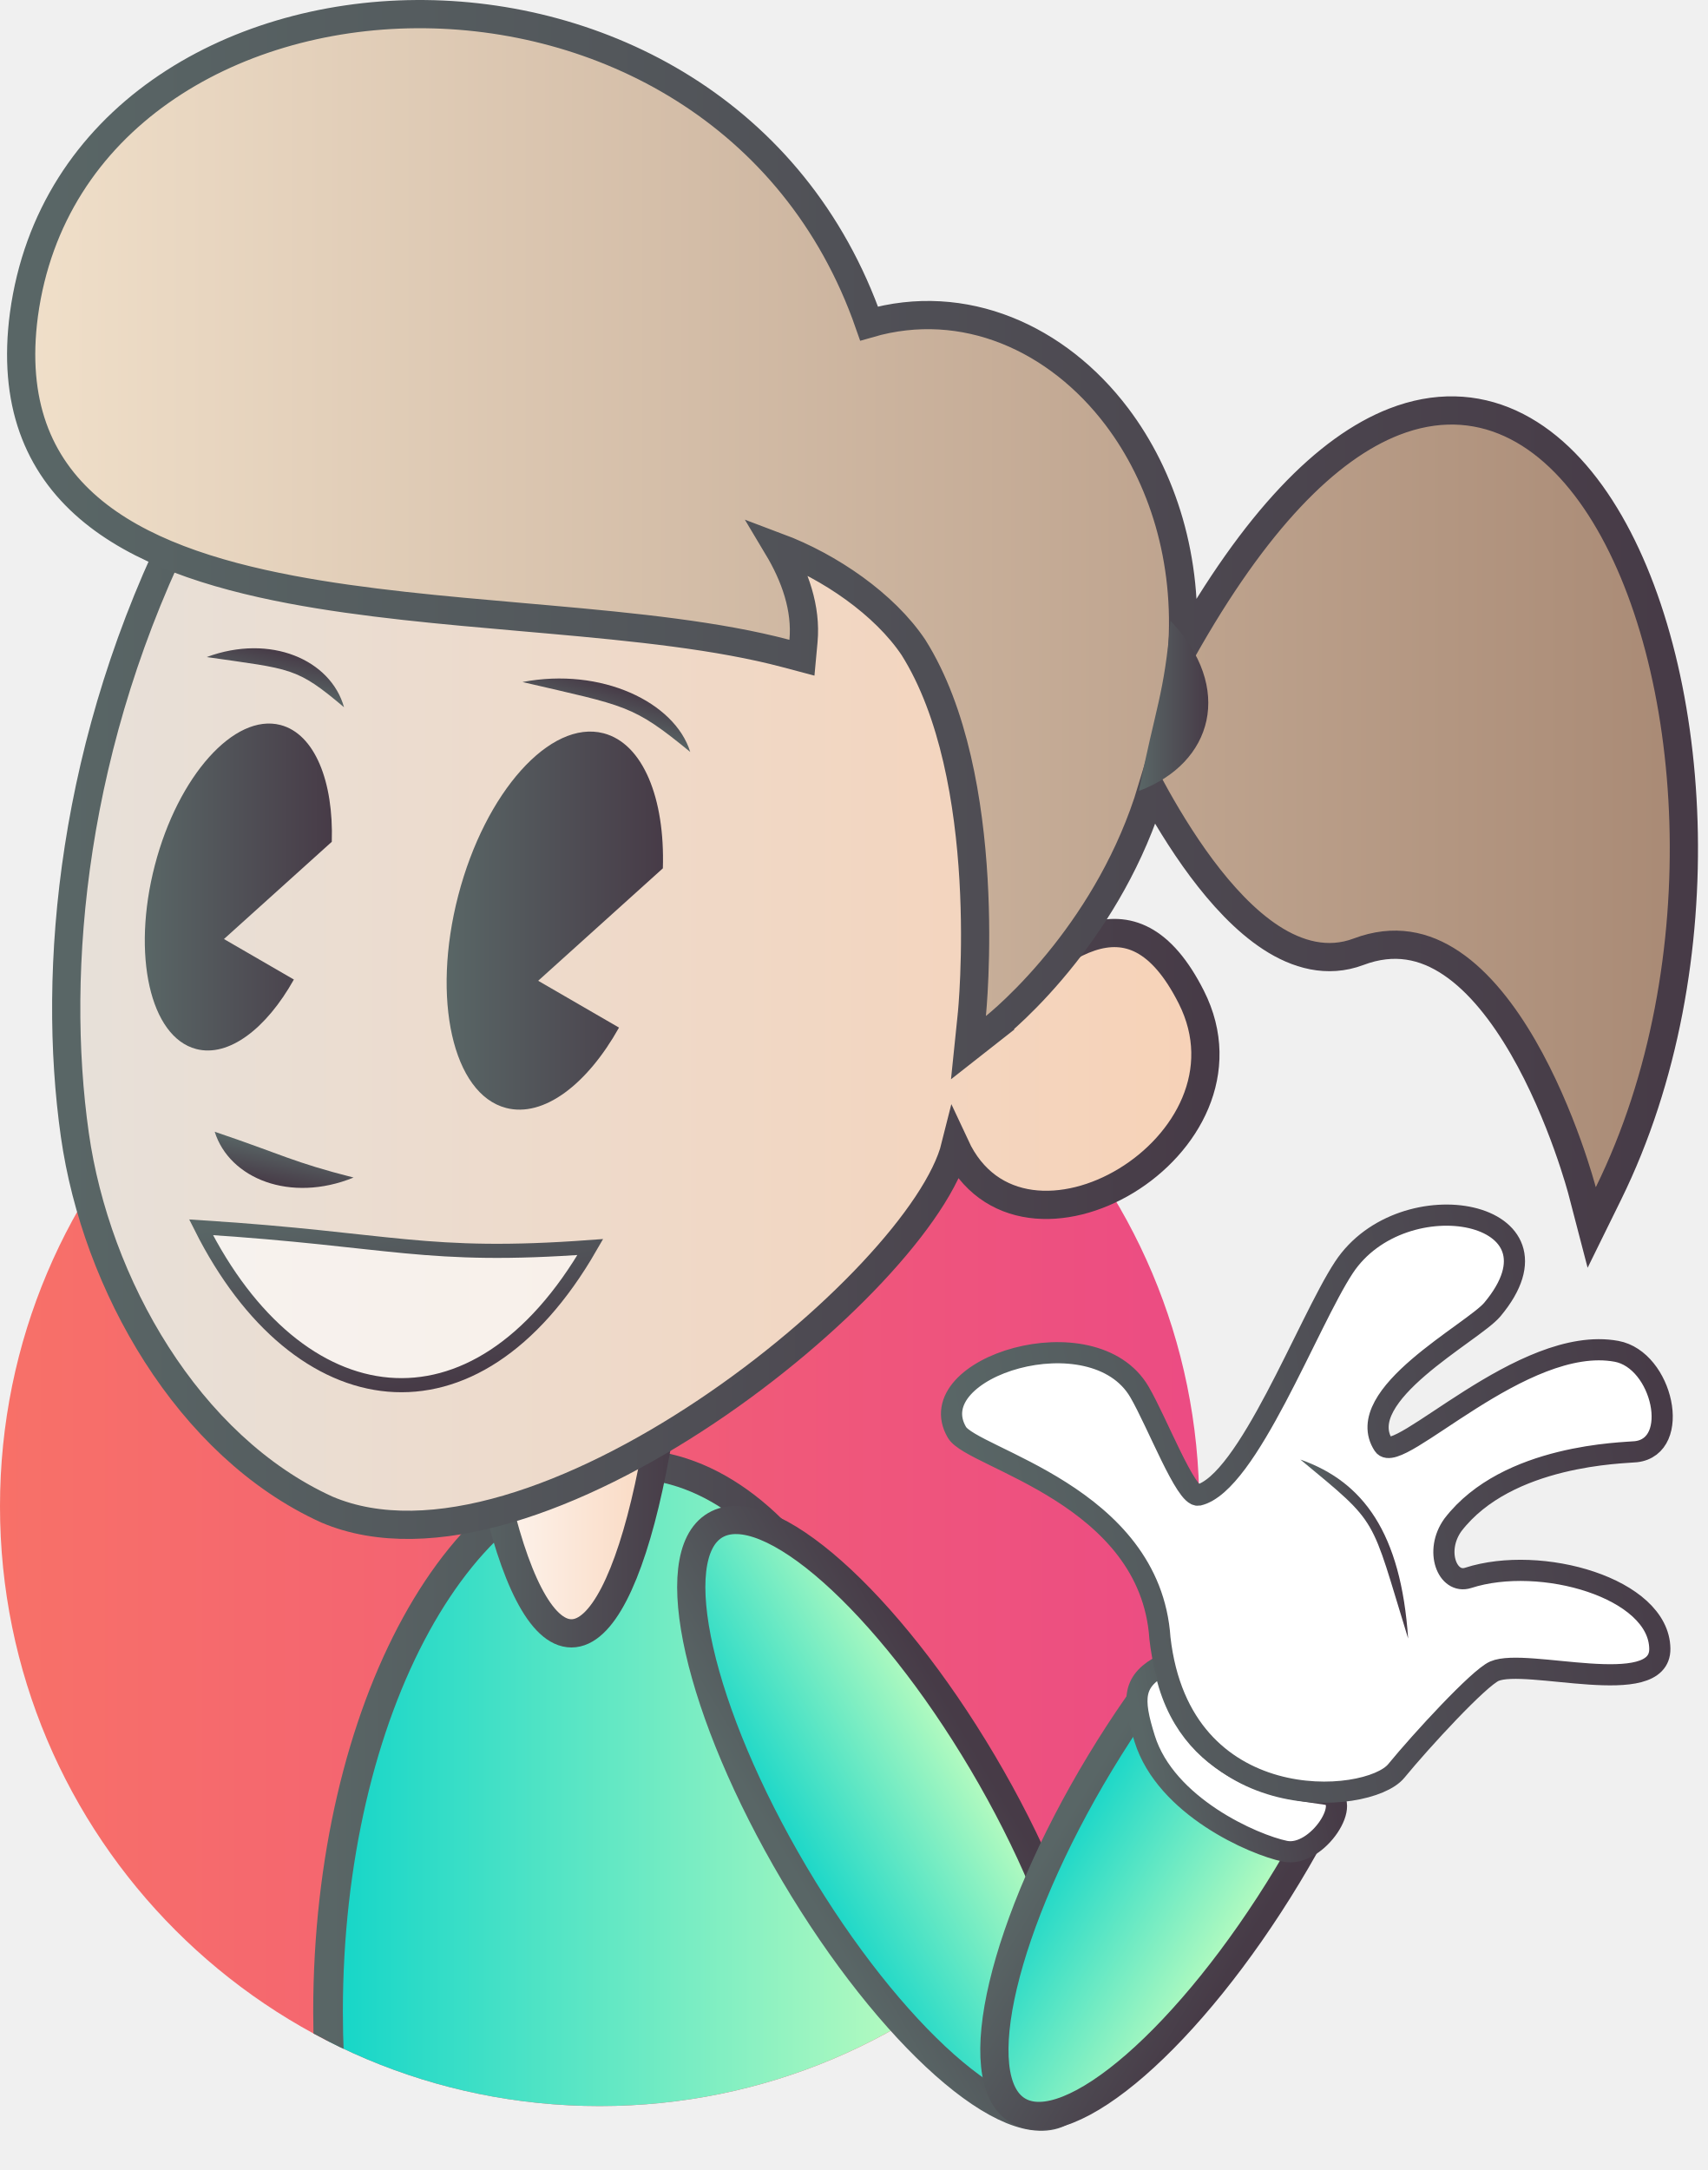
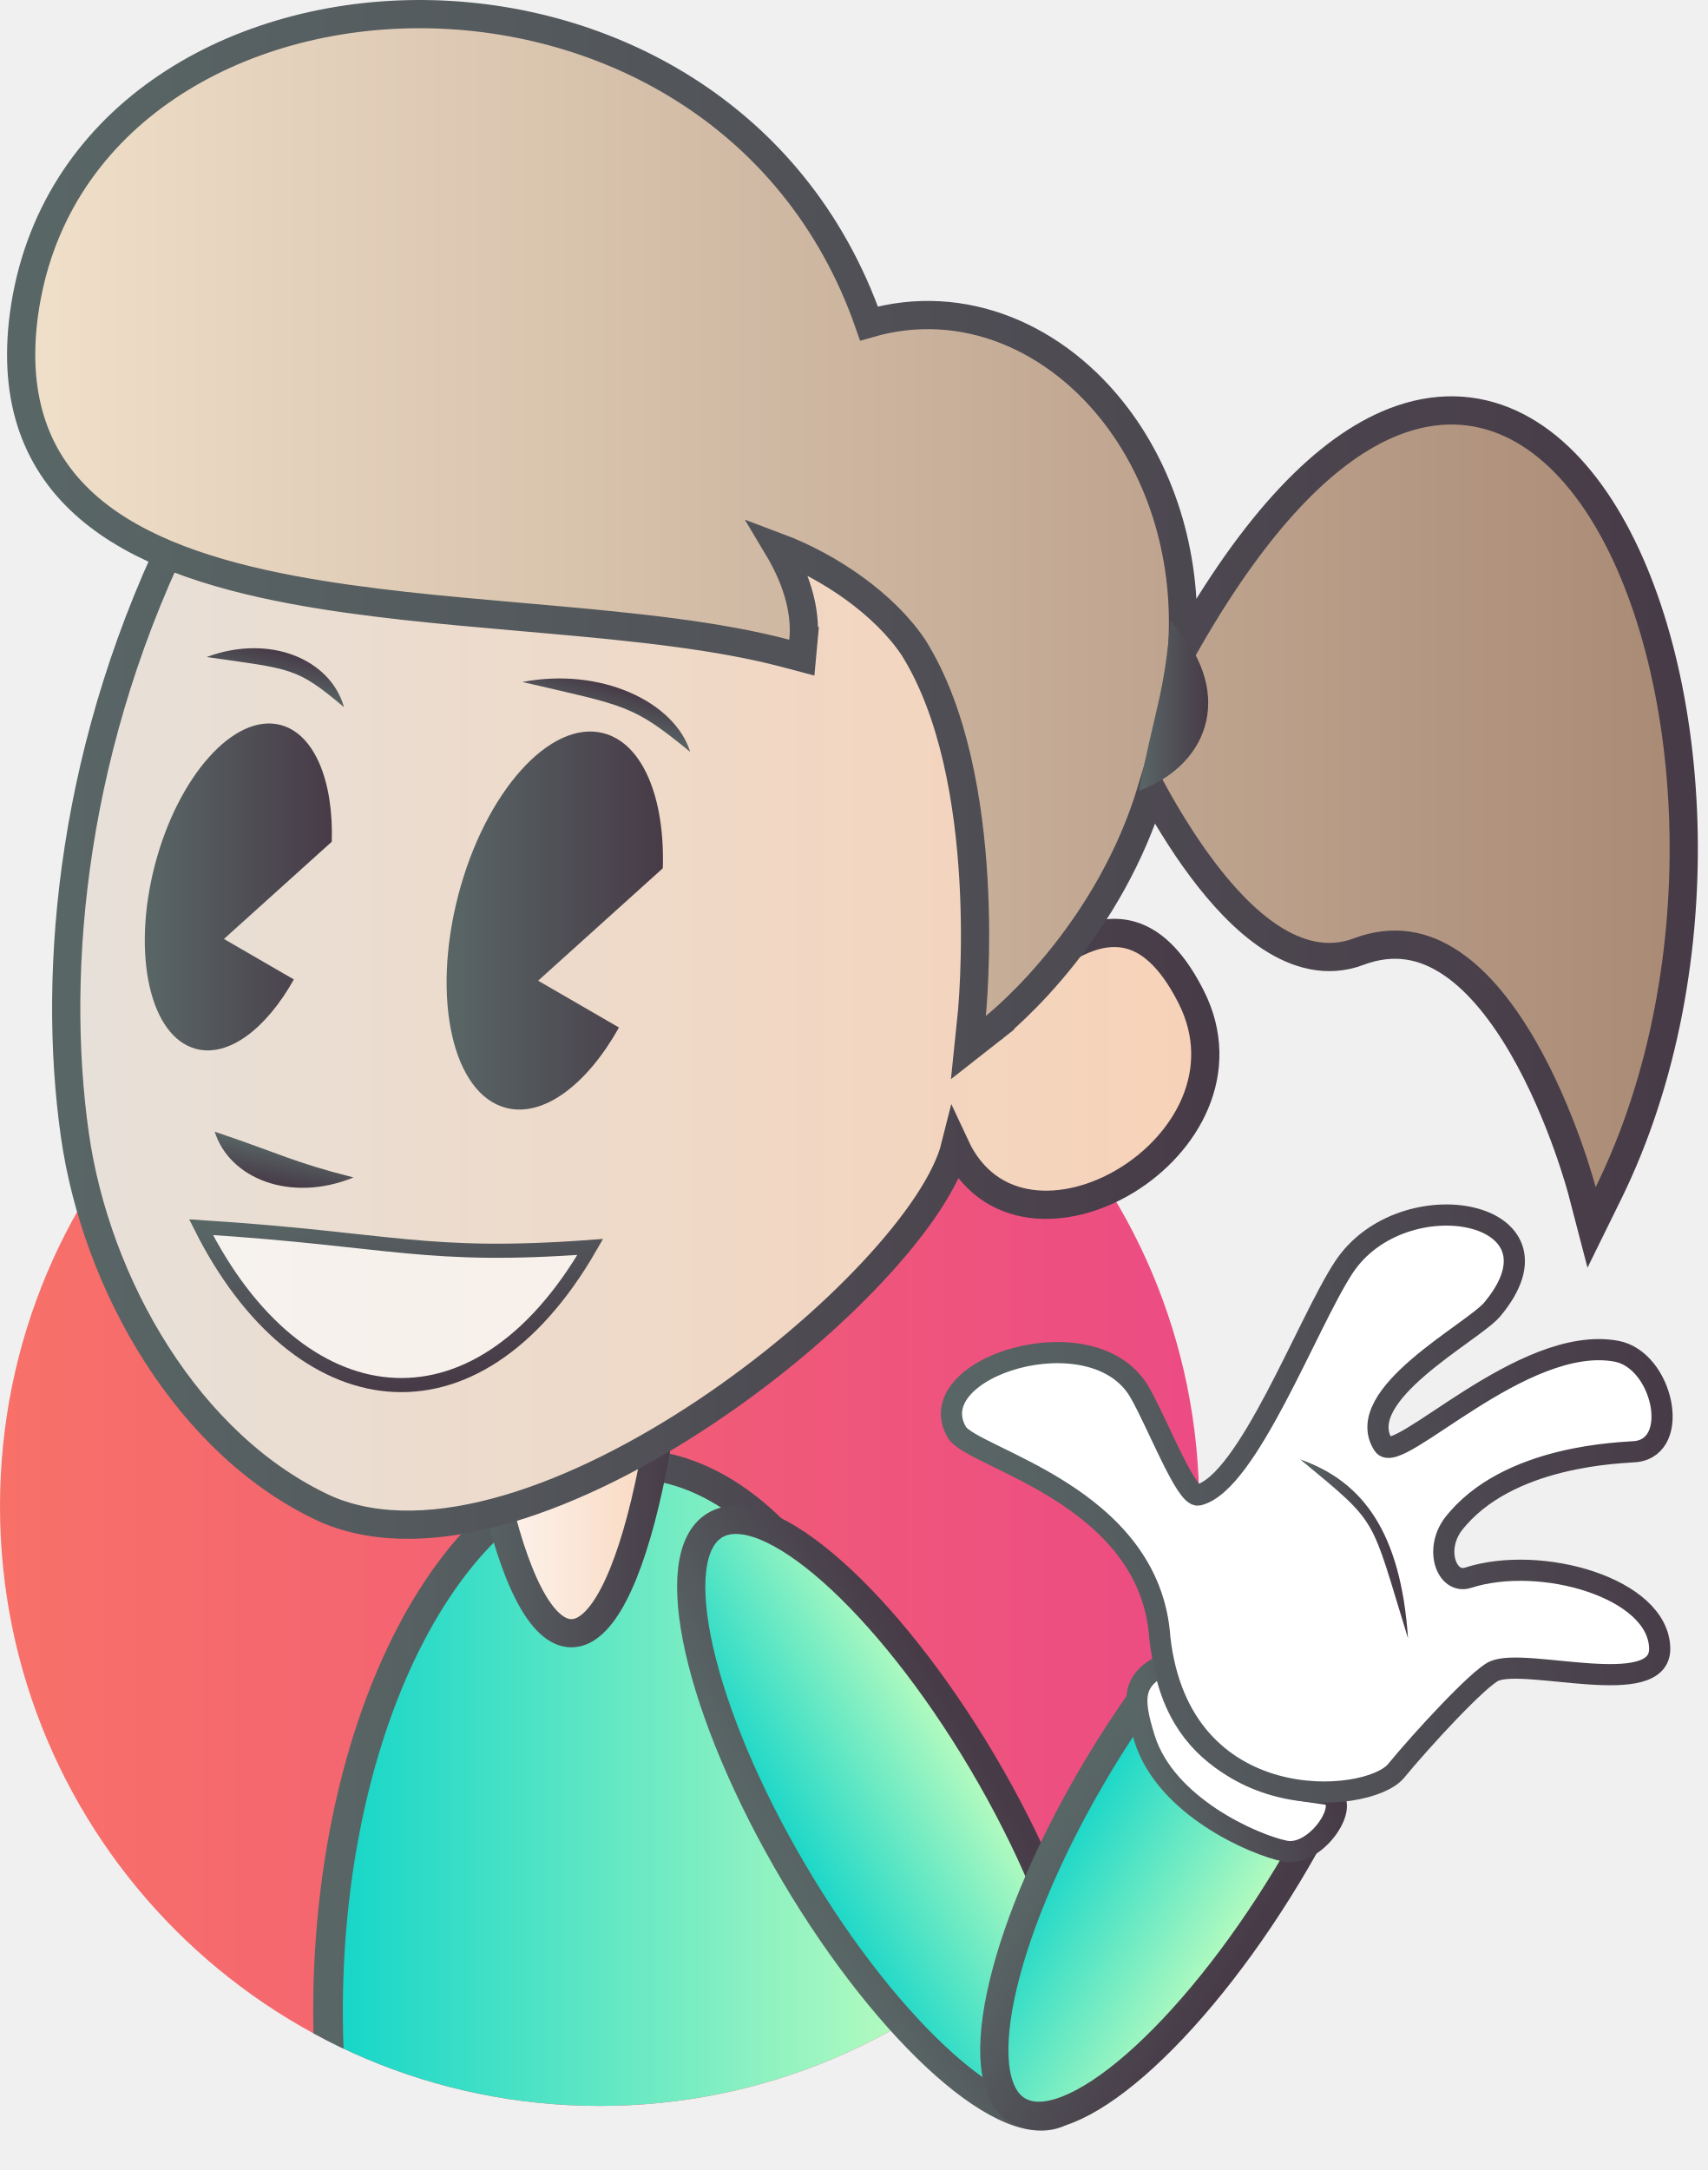
- <svg xmlns="http://www.w3.org/2000/svg" width="100%" height="100%" viewBox="0 0 2017 2563" version="1.1" xml:space="preserve" style="fill-rule:evenodd;clip-rule:evenodd;stroke-linecap:round;stroke-linejoin:round;stroke-miterlimit:1.5;">
-   <path d="M708.333,2487.5c391.2,0 708.334,-317.133 708.334,-708.333c-0,-391.2 -317.134,-708.334 -708.334,-708.334c-391.201,0 -708.333,317.134 -708.333,708.334c0,391.2 317.132,708.333 708.333,708.333Z" style="fill:url(#_Linear1);fill-rule:nonzero;" />
-   <clipPath id="_clip2">
-     <path d="M708.333,2487.5c391.2,0 708.334,-317.133 708.334,-708.333c-0,-391.2 -317.134,-708.334 -708.334,-708.334c-391.201,0 -708.333,317.134 -708.333,708.334c0,391.2 317.132,708.333 708.333,708.333Z" clip-rule="nonzero" />
-   </clipPath>
-   <g clip-path="url(#_clip2)">
-     <path d="M392.196,2480.65c95.1,52.439 202.493,81.849 316.137,81.849c143.336,0 276.728,-46.786 388.121,-127.361c1.047,-19.479 1.542,-39.202 1.542,-59.136c-0,-357.239 -159.05,-646.836 -355.246,-646.836c-196.2,-0 -355.25,289.597 -355.25,646.836c-0,35.616 1.581,70.561 4.696,104.648Z" style="fill:url(#_Linear3);stroke:url(#_Linear4);stroke-width:35.02px;" />
-     <path d="M675,1929.17c71.338,-0 129.167,-263.967 129.167,-589.584c-0,-325.616 -57.829,-589.583 -129.167,-589.583c-71.337,-0 -129.167,263.967 -129.167,589.583c0,325.617 57.83,589.584 129.167,589.584Z" style="fill:url(#_Linear5);fill-rule:nonzero;stroke:url(#_Linear6);stroke-width:33.33px;" />
+ <svg xmlns="http://www.w3.org/2000/svg" width="100%" height="100%" viewBox="0 0 8405 10680" version="1.1" xml:space="preserve" style="fill-rule:evenodd;clip-rule:evenodd;stroke-linecap:round;stroke-linejoin:round;stroke-miterlimit:1.5;">
+   <style>
+ #eye-left,
+ #eye-right {
+ transform-origin: center;  
+ animation: blink 4s ease-out infinite;
+ }
+ @keyframes blink {
+ 0% {transform:  none;}
+ 97% {transform: none;animation-timing-function: ease-in;}
+ 99% {transform: translateY(15px) scaleY(0);}
+ 100% {animation-timing-function: ease-out;}
+ }
+ </style>
+   <path id="bg-circle" d="M2951.39,10364.6c1630,0 2951.39,-1321.39 2951.39,-2951.39c0,-1630 -1321.39,-2951.39 -2951.39,-2951.39c-1630,0 -2951.39,1321.39 -2951.39,2951.39c0,1630 1321.38,2951.39 2951.39,2951.39Z" style="fill:url(#_Linear1);fill-rule:nonzero;" />
+   <g>
+     <clipPath id="_clip2">
+       <path d="M2951.39,10364.6c1630,0 2951.39,-1321.39 2951.39,-2951.39c0,-1630 -1321.39,-2951.39 -2951.39,-2951.39c-1630,0 -2951.39,1321.39 -2951.39,2951.39c0,1630 1321.38,2951.39 2951.39,2951.39Z" />
+     </clipPath>
+     <g clip-path="url(#_clip2)">
+       <path id="body" d="M1634.15,10336c396.25,218.496 843.721,341.037 1317.24,341.037c597.233,0 1153.03,-194.941 1617.17,-530.671c4.363,-81.162 6.425,-163.341 6.425,-246.4c0,-1488.5 -662.708,-2695.15 -1480.19,-2695.15c-817.5,0 -1480.21,1206.65 -1480.21,2695.15c0,148.4 6.588,294.005 19.567,436.034Z" style="fill:url(#_Linear3);stroke:url(#_Linear4);stroke-width:145.92px;" />
+       <path id="neck" d="M2812.5,8038.21c297.242,0 538.196,-1099.86 538.196,-2456.6c-0,-1356.73 -240.954,-2456.6 -538.196,-2456.6c-297.237,-0 -538.196,1099.86 -538.196,2456.6c0,1356.74 240.959,2456.6 538.196,2456.6Z" style="fill:url(#_Linear5);fill-rule:nonzero;stroke:url(#_Linear6);stroke-width:138.88px;" />
+     </g>
  </g>
-   <path d="M844.817,1801.49c61.396,-36.33 202.871,89.187 316,280.354c113.125,191.166 155.066,375.587 93.675,411.916c-61.392,36.334 -202.871,-89.187 -315.996,-280.35c-113.129,-191.166 -155.071,-375.587 -93.679,-411.921Z" style="fill:url(#_Linear7);fill-rule:nonzero;stroke:url(#_Linear8);stroke-width:33.33px;" />
-   <path d="M1202.2,2492.71c61.05,36.908 203.7,-87.276 318.621,-277.367c114.921,-190.096 158.596,-374.113 97.55,-411.021c-61.05,-36.904 -203.7,87.275 -318.621,277.367c-114.925,190.096 -158.596,374.112 -97.55,411.021Z" style="fill:url(#_Linear9);fill-rule:nonzero;stroke:url(#_Linear10);stroke-width:33.33px;" />
-   <path d="M386.099,1782.94c-164.279,-74.671 -272.656,-266.463 -297.674,-442.45c-27.796,-195.521 -3.51,-465.575 130.9,-730.659c209.083,48.534 473.279,26.134 656.225,85.871c-7.467,-22.4 -14.933,-52.271 -22.4,-82.137l41.071,-3.734l14.933,22.4c74.671,14.934 149.346,33.605 194.15,89.609c97.071,130.675 70.804,321.383 50.863,488.575c90.775,-92.192 182.145,-173.009 253.029,-32.804c88.633,175.316 -200.454,344.312 -278.633,176.25c-39.93,160.133 -498.155,533.212 -742.464,429.079Z" style="fill:url(#_Linear11);stroke:url(#_Linear12);stroke-width:33.33px;stroke-linejoin:miter;stroke-miterlimit:80;" />
-   <path d="M949.113,757.2c3.583,-38.846 -9.988,-76.883 -30.459,-111.071c61.667,23.113 126.304,67.625 160.421,118.613c47.975,76.258 65.675,183.679 70.913,274.046c2.6,44.875 2.095,84.858 0.941,113.612c-0.575,14.371 -1.312,25.908 -1.904,33.829c-0.296,3.958 -0.554,7.009 -0.737,9.054c-0.092,1.021 -0.163,1.792 -0.213,2.296l-0.067,0.688l-0.004,0.025l0,0.004l-4.025,39.071l30.896,-24.259l-10.292,-13.108c10.292,13.108 10.296,13.104 10.304,13.1l0.013,-0.008l0.038,-0.034l0.116,-0.091c0.096,-0.075 0.229,-0.179 0.392,-0.313c0.333,-0.266 0.804,-0.65 1.408,-1.141c1.204,-0.992 2.934,-2.434 5.125,-4.325c4.379,-3.775 10.609,-9.334 18.175,-16.605c15.129,-14.529 35.654,-35.933 57.479,-63.629c37.2,-47.196 78.475,-113.05 102.963,-194.566c14.083,25.808 34.833,60.987 58.996,93.3c23.241,31.079 51.058,61.737 81.72,81.72c30.846,20.105 66.63,30.592 103.496,16.7c41.921,-15.8 78.021,-7.816 109.975,13.78c32.738,22.12 61.009,58.595 84.313,98.875c23.167,40.045 40.654,82.5 52.379,115.116c5.85,16.267 10.229,29.992 13.142,39.621c1.454,4.813 2.537,8.596 3.254,11.154c0.358,1.279 0.625,2.25 0.796,2.892c0.087,0.321 0.15,0.558 0.191,0.712l0.042,0.163l0.013,0.033l-0,0.004l11.3,43.346l19.779,-40.2c66.821,-135.808 93.129,-293.337 88.621,-438.85c-4.5,-145.262 -39.784,-280.437 -98.117,-371.087c-29.213,-45.392 -64.842,-80.588 -106.271,-99.525c-41.913,-19.163 -88.463,-21.067 -137.438,-1.946c-79.199,30.921 -164.004,116.433 -250.479,270.817c7.992,-107.95 -22.991,-205.43 -76.95,-276.863c-70.254,-93.004 -180.529,-142.55 -292.737,-110.043c-87.746,-251.174 -318.096,-366.69 -534.483,-365.43c-220.183,1.282 -432.475,124.168 -463.856,354.698l-0.007,0.055c-13.726,103.399 16.51,176.928 76.643,228.541c58.828,50.492 144.582,78.512 239.231,96.412c85.139,16.1 179.755,24.371 272.034,32.438c10.625,0.929 21.221,1.854 31.767,2.792c102.754,9.112 200.688,19.058 280.292,40.166l19.058,5.054l1.813,-19.633Z" style="fill:url(#_Linear13);fill-rule:nonzero;stroke:url(#_Linear14);stroke-width:33.33px;stroke-linecap:butt;stroke-linejoin:miter;stroke-miterlimit:4;" />
-   <path d="M731.217,1213.7c-37.567,67.112 -88.959,106.475 -133.4,94.912c-62.963,-16.383 -88.284,-128.833 -56.509,-250.954c31.775,-122.125 108.692,-207.971 171.659,-191.587c46.654,12.137 72.641,77.025 70.046,159.512l-147.284,132.813l95.488,55.304Z" style="fill:url(#_Linear15);" />
-   <path d="M347.135,1156.93c-32.49,58.038 -76.933,92.079 -115.364,82.075c-54.451,-14.167 -76.348,-111.412 -48.87,-217.021c27.48,-105.612 93.998,-179.85 148.449,-165.683c40.348,10.5 62.822,66.612 60.576,137.946l-127.371,114.854l82.58,47.829Z" style="fill:url(#_Linear16);" />
-   <path d="M1345.4,934.112c19.353,-98.571 30.007,-113.632 37.246,-200.877c75.323,78.936 50.314,168.407 -37.246,200.877Z" style="fill:url(#_Linear17);" />
-   <path d="M237.5,1449.54c226.158,14.404 264.475,37.695 459.817,23.354c-136.763,237.321 -345.675,203.837 -459.817,-23.354Z" style="fill:#fff;fill-opacity:0.6;stroke:url(#_Linear18);stroke-width:16.67px;stroke-linejoin:miter;stroke-miterlimit:80;" />
-   <path d="M253.618,1336.7c80.375,27.171 91.797,35.733 164.04,54.117c-74.506,30.287 -146.628,1.358 -164.04,-54.117Z" style="fill:url(#_Linear19);" />
-   <path d="M406.385,835.338c-56.494,-47.688 -61.583,-44.717 -162.246,-59.284c75.429,-27.912 146.599,3.288 162.246,59.284Z" style="fill:url(#_Linear20);" />
-   <path d="M815.358,888.146c-68.554,-56.171 -74.85,-53.867 -198.183,-82.604c93.071,-17.817 179.917,23.683 198.183,82.604Z" style="fill:url(#_Linear21);" />
-   <path d="M1092.55,1539.04l-0.882,0.163l0.163,0.884l0.883,-0.163l-0.164,-0.884Z" style="fill:none;" />
-   <path d="M1566.34,2119.19c34.4,4.979 -9.646,75.283 -48.359,67.345c-37.012,-7.587 -140.829,-52.87 -165.833,-132.983c-14.767,-47.304 -14.717,-68.654 22.967,-87.842c25.108,135.13 148.141,147.242 191.225,153.48Z" style="fill:#fff;stroke:url(#_Linear22);stroke-width:25px;" />
-   <path d="M1734.25,1863.64c85.967,-27.759 225.475,12.191 226.433,83.633c0.813,60.638 -158.016,10.229 -195.442,26.592c-18.35,8.021 -85.954,81.396 -115.895,117.862c-33.4,40.671 -254.679,57.333 -279.159,-156.796c-11.262,-169.333 -221.679,-212.321 -239.8,-243.187c-44.966,-76.588 160.98,-141.234 215.613,-47.725c20.837,35.667 54.883,124.641 69.629,121.916c58.121,-13.675 129.346,-204.412 171.858,-268.908c69.663,-105.691 273.234,-67.196 175.334,49.692c-22.684,27.083 -166.896,101.487 -128.504,160.121c16.633,25.396 164.608,-131.138 275.141,-110.809c54.529,10.034 77.213,112.367 23.013,118.6c-13.567,1.559 -151.925,2.738 -216.2,86.425c-22.242,30.955 -6.392,70.455 17.979,62.584Z" style="fill:#fff;stroke:url(#_Linear23);stroke-width:25px;" />
-   <path d="M1536.05,1723.87c94.304,78.141 81.929,64.317 127.338,211.437c-8.517,-124.954 -53.055,-185.312 -127.338,-211.437Z" style="fill:url(#_Linear24);" />
+   <path id="upper-arm" d="M3520.07,7506.21c255.817,-151.375 845.296,371.613 1316.67,1168.14c471.354,796.525 646.108,1564.95 390.312,1716.32c-255.8,151.391 -845.296,-371.613 -1316.65,-1168.12c-471.371,-796.525 -646.129,-1564.95 -390.329,-1716.34l-0,0.004Z" style="fill:url(#_Linear7);fill-rule:nonzero;stroke:url(#_Linear8);stroke-width:138.88px;" />
+   <path id="lower-arm" d="M5009.17,10386.3c254.375,153.783 848.75,-363.65 1327.59,-1155.7c478.838,-792.067 660.817,-1558.8 406.458,-1712.59c-254.374,-153.766 -848.75,363.646 -1327.59,1155.7c-478.854,792.067 -660.817,1558.8 -406.458,1712.59Z" style="fill:url(#_Linear9);fill-rule:nonzero;stroke:url(#_Linear10);stroke-width:138.88px;" />
+   <path id="face" d="M1608.75,7428.92c-684.496,-311.13 -1136.07,-1110.26 -1240.31,-1843.54c-115.816,-814.671 -14.625,-1939.9 545.417,-3044.41c871.179,202.226 1972,108.892 2734.27,357.796c-31.112,-93.333 -62.221,-217.795 -93.333,-342.237l171.129,-15.558l62.221,93.333c311.129,62.225 622.275,140.021 808.958,373.371c404.462,544.479 295.017,1339.1 211.929,2035.73c378.229,-384.133 758.938,-720.871 1054.29,-136.684c369.304,730.484 -835.225,1434.63 -1160.97,734.376c-166.375,667.22 -2075.65,2221.72 -3093.6,1787.83Z" style="fill:url(#_Linear11);stroke:url(#_Linear12);stroke-width:138.88px;stroke-linejoin:miter;stroke-miterlimit:80;" />
+   <path id="hair" d="M3954.64,3155c14.929,-161.858 -41.617,-320.346 -126.913,-462.796c256.946,96.304 526.267,281.771 668.421,494.221c199.896,317.742 273.646,765.329 295.471,1141.86c10.833,186.98 8.729,353.575 3.921,473.384c-2.396,59.879 -5.467,107.95 -7.934,140.954c-1.233,16.492 -2.308,29.204 -3.071,37.725c-0.383,4.254 -0.679,7.467 -0.887,9.567l-0.279,2.866l-0.017,0.104l0,0.017l-16.771,162.796l128.733,-101.079l-42.883,-54.617c42.883,54.617 42.9,54.6 42.934,54.583l0.054,-0.033l0.158,-0.142l0.483,-0.379c0.4,-0.312 0.954,-0.746 1.634,-1.304c1.387,-1.108 3.35,-2.708 5.866,-4.754c5.017,-4.133 12.225,-10.142 21.354,-18.021c18.246,-15.729 44.205,-38.892 75.73,-69.188c63.037,-60.537 148.558,-149.72 239.495,-265.12c155,-196.65 326.98,-471.042 429.013,-810.692c58.679,107.533 145.137,254.112 245.817,388.75c96.837,129.496 212.741,257.237 340.5,340.5c128.525,83.771 277.625,127.467 431.233,69.583c174.671,-65.833 325.087,-32.566 458.229,57.417c136.408,92.167 254.204,244.146 351.304,411.979c96.529,166.854 169.392,343.75 218.246,479.65c24.375,67.779 42.621,124.967 54.758,165.088c6.059,20.054 10.571,35.816 13.559,46.475c1.491,5.329 2.604,9.375 3.316,12.05c0.363,1.337 0.625,2.325 0.796,2.966l0.175,0.679l0.054,0.138l0,0.017l47.084,180.608l82.412,-167.5c278.421,-565.867 388.038,-1222.24 369.254,-1828.54c-18.75,-605.258 -165.766,-1168.49 -408.82,-1546.2c-121.721,-189.133 -270.175,-335.783 -442.796,-414.687c-174.638,-79.846 -368.596,-87.779 -572.659,-8.108c-329.995,128.837 -683.35,485.137 -1043.66,1128.4c33.3,-449.792 -95.796,-855.959 -320.625,-1153.6c-292.725,-387.517 -752.204,-593.958 -1219.74,-458.513c-365.608,-1046.56 -1325.4,-1527.88 -2227.01,-1522.62c-917.429,5.342 -1801.98,517.367 -1932.73,1477.91l-0.03,0.229c-57.191,430.829 68.792,737.2 319.346,952.254c245.117,210.383 602.425,327.133 996.796,401.717c354.746,67.083 748.979,101.546 1133.48,135.158c44.271,3.871 88.421,7.725 132.363,11.633c428.141,37.967 836.2,79.409 1167.88,167.359l79.408,21.058l7.554,-81.804Z" style="fill:url(#_Linear13);fill-rule:nonzero;stroke:url(#_Linear14);stroke-width:138.88px;stroke-linecap:butt;stroke-linejoin:miter;stroke-miterlimit:4;" />
+   <path id="eye-right" d="M3046.74,5057.08c-156.53,279.634 -370.663,443.646 -555.834,395.467c-262.346,-68.262 -367.85,-536.804 -235.454,-1045.64c132.396,-508.854 452.883,-866.545 715.246,-798.279c194.391,50.571 302.671,320.938 291.858,664.634l-613.683,553.387l397.867,230.433Z" style="fill:url(#_Linear15);" />
+   <path id="eye-left" d="M1446.4,4820.54c-135.375,241.825 -320.554,383.662 -480.683,341.979c-226.88,-59.029 -318.117,-464.217 -203.625,-904.254c114.5,-440.05 391.658,-749.375 618.537,-690.346c168.117,43.75 261.758,277.55 252.4,574.775l-530.712,478.558l344.083,199.288Z" style="fill:url(#_Linear16);" />
+   <path id="hair-tie" d="M5605.83,3892.13c80.638,-410.712 125.03,-473.466 155.192,-836.987c313.846,328.9 209.642,701.696 -155.192,836.987Z" style="fill:url(#_Linear17);" />
+   <path id="mouth" d="M989.583,6039.75c942.325,60.017 1101.98,157.063 1915.9,97.308c-569.846,988.838 -1440.31,849.321 -1915.9,-97.308Z" style="fill:#fff;fill-opacity:0.6;stroke:url(#_Linear18);stroke-width:69.46px;stroke-linejoin:miter;stroke-miterlimit:80;" />
+   <path id="nose" d="M1056.74,5569.58c334.896,113.213 382.487,148.888 683.5,225.488c-310.442,126.196 -610.95,5.658 -683.5,-225.488Z" style="fill:url(#_Linear19);" />
+   <path id="eyebrow-left" d="M1693.27,3480.58c-235.392,-198.7 -256.596,-186.321 -676.025,-247.017c314.287,-116.3 610.829,13.7 676.025,247.017Z" style="fill:url(#_Linear20);" />
+   <path id="eyebrow-right" d="M3397.33,3700.61c-285.642,-234.046 -311.875,-224.445 -825.763,-344.183c387.796,-74.238 749.655,98.679 825.763,344.183Z" style="fill:url(#_Linear21);" />
+   <path id="wrist" d="M6526.42,8829.96c143.333,20.746 -40.192,313.68 -201.496,280.604c-154.217,-31.612 -586.788,-220.291 -690.971,-554.095c-61.529,-197.1 -61.321,-286.059 95.696,-366.009c104.616,563.042 617.254,613.509 796.771,639.5Z" style="fill:#fff;stroke:url(#_Linear22);stroke-width:104.17px;" />
+   <path id="hand" d="M7226.04,7765.17c358.196,-115.663 939.479,50.796 943.471,348.471c3.387,252.658 -658.401,42.62 -814.342,110.8c-76.459,33.42 -358.142,339.15 -482.896,491.091c-139.167,169.463 -1061.16,238.888 -1163.16,-653.316c-46.925,-705.555 -923.662,-884.671 -999.166,-1013.28c-187.359,-319.116 670.75,-588.475 898.387,-198.854c86.821,148.613 228.68,519.338 290.121,507.984c242.171,-56.98 538.942,-851.717 716.075,-1120.45c290.263,-440.379 1138.48,-279.983 730.559,207.05c-94.517,112.846 -695.401,422.863 -535.434,667.171c69.304,105.817 685.867,-546.408 1146.42,-461.704c227.204,41.809 321.721,468.196 95.887,494.167c-56.529,6.496 -633.02,11.408 -900.833,360.104c-92.675,128.979 -26.633,293.562 74.913,260.767Z" style="fill:#fff;stroke:url(#_Linear23);stroke-width:104.17px;" />
+   <path id="hand-wrinkle" d="M6400.21,7182.79c392.934,325.587 341.371,267.987 530.575,880.987c-35.487,-520.642 -221.062,-772.133 -530.575,-880.987Z" style="fill:url(#_Linear24);" />
  <defs>
-     <linearGradient id="_Linear1" x1="0" y1="0" x2="1" y2="0" gradientUnits="userSpaceOnUse" gradientTransform="matrix(1673.02,0,0,1673.02,-158.532,1779.17)">
+     <linearGradient id="_Linear1" x1="0" y1="0" x2="1" y2="0" gradientUnits="userSpaceOnUse" gradientTransform="matrix(6970.92,0,0,6970.92,-660.55,7413.21)">
      <stop offset="0" style="stop-color:#f97565;stop-opacity:1" />
      <stop offset="1" style="stop-color:#eb4985;stop-opacity:1" />
    </linearGradient>
-     <linearGradient id="_Linear3" x1="0" y1="0" x2="1" y2="0" gradientUnits="userSpaceOnUse" gradientTransform="matrix(839.062,0,0,922.046,307.992,2376)">
+     <linearGradient id="_Linear3" x1="0" y1="0" x2="1" y2="0" gradientUnits="userSpaceOnUse" gradientTransform="matrix(3496.09,0,0,3496.09,1283.3,9900)">
      <stop offset="0" style="stop-color:#00d1ca;stop-opacity:1" />
      <stop offset="1" style="stop-color:#c8ffbe;stop-opacity:1" />
    </linearGradient>
-     <linearGradient id="_Linear4" x1="0" y1="0" x2="1" y2="0" gradientUnits="userSpaceOnUse" gradientTransform="matrix(-710.57,9.56261e-14,-8.70197e-14,-780.846,1098.58,1727.54)">
+     <linearGradient id="_Linear4" x1="0" y1="0" x2="1" y2="0" gradientUnits="userSpaceOnUse" gradientTransform="matrix(-2960.71,3.62582e-13,-3.62582e-13,-2960.71,4577.42,7198.08)">
      <stop offset="0" style="stop-color:#473b47;stop-opacity:1" />
      <stop offset="1" style="stop-color:#596666;stop-opacity:1" />
    </linearGradient>
-     <linearGradient id="_Linear5" x1="0" y1="0" x2="1" y2="0" gradientUnits="userSpaceOnUse" gradientTransform="matrix(305.079,0,0,305.079,516.925,1339.58)">
+     <linearGradient id="_Linear5" x1="0" y1="0" x2="1" y2="0" gradientUnits="userSpaceOnUse" gradientTransform="matrix(1271.16,0,0,1271.16,2153.85,5581.58)">
      <stop offset="0" style="stop-color:#fff;stop-opacity:1" />
      <stop offset="1" style="stop-color:#f8d1b5;stop-opacity:1" />
    </linearGradient>
-     <linearGradient id="_Linear6" x1="0" y1="0" x2="1" y2="0" gradientUnits="userSpaceOnUse" gradientTransform="matrix(-258.358,3.16398e-14,-3.16398e-14,-258.358,804.375,748.517)">
+     <linearGradient id="_Linear6" x1="0" y1="0" x2="1" y2="0" gradientUnits="userSpaceOnUse" gradientTransform="matrix(-1076.49,1.31832e-13,-1.31832e-13,-1076.49,3351.56,3118.82)">
      <stop offset="0" style="stop-color:#473b47;stop-opacity:1" />
      <stop offset="1" style="stop-color:#596666;stop-opacity:1" />
    </linearGradient>
-     <linearGradient id="_Linear7" x1="0" y1="0" x2="1" y2="0" gradientUnits="userSpaceOnUse" gradientTransform="matrix(262.55,-155.371,155.371,262.55,913.617,2228.13)">
+     <linearGradient id="_Linear7" x1="0" y1="0" x2="1" y2="0" gradientUnits="userSpaceOnUse" gradientTransform="matrix(1093.96,-647.379,647.379,1093.96,3806.74,9283.88)">
      <stop offset="0" style="stop-color:#00d1ca;stop-opacity:1" />
      <stop offset="1" style="stop-color:#c8ffbe;stop-opacity:1" />
    </linearGradient>
-     <linearGradient id="_Linear8" x1="0" y1="0" x2="1" y2="0" gradientUnits="userSpaceOnUse" gradientTransform="matrix(-222.342,131.579,-131.579,-222.342,1366.35,2428.74)">
+     <linearGradient id="_Linear8" x1="0" y1="0" x2="1" y2="0" gradientUnits="userSpaceOnUse" gradientTransform="matrix(-926.425,548.246,-548.246,-926.425,5693.12,10119.8)">
      <stop offset="0" style="stop-color:#473b47;stop-opacity:1" />
      <stop offset="1" style="stop-color:#596666;stop-opacity:1" />
    </linearGradient>
-     <linearGradient id="_Linear9" x1="0" y1="0" x2="1" y2="0" gradientUnits="userSpaceOnUse" gradientTransform="matrix(261.079,157.838,-157.838,261.079,1275.01,2066.74)">
+     <linearGradient id="_Linear9" x1="0" y1="0" x2="1" y2="0" gradientUnits="userSpaceOnUse" gradientTransform="matrix(1087.83,657.658,-657.658,1087.83,5312.54,8611.42)">
      <stop offset="0" style="stop-color:#00d1ca;stop-opacity:1" />
      <stop offset="1" style="stop-color:#c8ffbe;stop-opacity:1" />
    </linearGradient>
-     <linearGradient id="_Linear10" x1="0" y1="0" x2="1" y2="0" gradientUnits="userSpaceOnUse" gradientTransform="matrix(-221.096,-133.667,133.667,-221.096,1729.61,1870.4)">
+     <linearGradient id="_Linear10" x1="0" y1="0" x2="1" y2="0" gradientUnits="userSpaceOnUse" gradientTransform="matrix(-921.233,-556.946,556.946,-921.233,7206.71,7793.33)">
      <stop offset="0" style="stop-color:#473b47;stop-opacity:1" />
      <stop offset="1" style="stop-color:#596666;stop-opacity:1" />
    </linearGradient>
-     <linearGradient id="_Linear11" x1="0" y1="0" x2="1" y2="0" gradientUnits="userSpaceOnUse" gradientTransform="matrix(1589.2,0,0,1589.2,-72.3796,1205.42)">
+     <linearGradient id="_Linear11" x1="0" y1="0" x2="1" y2="0" gradientUnits="userSpaceOnUse" gradientTransform="matrix(6621.67,0,0,6621.67,-301.582,5022.58)">
      <stop offset="0" style="stop-color:#e5e2dd;stop-opacity:1" />
      <stop offset="1" style="stop-color:#f8d1b5;stop-opacity:1" />
    </linearGradient>
-     <linearGradient id="_Linear12" x1="0" y1="0" x2="1" y2="0" gradientUnits="userSpaceOnUse" gradientTransform="matrix(-1345.83,1.64817e-13,-1.64817e-13,-1345.83,1425,608.333)">
+     <linearGradient id="_Linear12" x1="0" y1="0" x2="1" y2="0" gradientUnits="userSpaceOnUse" gradientTransform="matrix(-5607.62,6.86736e-13,-6.86736e-13,-5607.62,5937.5,2534.72)">
      <stop offset="0" style="stop-color:#473b47;stop-opacity:1" />
      <stop offset="1" style="stop-color:#596666;stop-opacity:1" />
    </linearGradient>
-     <linearGradient id="_Linear13" x1="0" y1="0" x2="1" y2="0" gradientUnits="userSpaceOnUse" gradientTransform="matrix(2280.15,0,0,2280.15,-174.395,717.792)">
+     <linearGradient id="_Linear13" x1="0" y1="0" x2="1" y2="0" gradientUnits="userSpaceOnUse" gradientTransform="matrix(9500.63,0,0,9500.63,-726.646,2990.8)">
      <stop offset="0" style="stop-color:#f9be65;stop-opacity:1" />
      <stop offset="0" style="stop-color:#f8e9d3;stop-opacity:1" />
      <stop offset="1" style="stop-color:#a4846f;stop-opacity:1" />
    </linearGradient>
-     <linearGradient id="_Linear14" x1="0" y1="0" x2="1" y2="0" gradientUnits="userSpaceOnUse" gradientTransform="matrix(-1930.97,2.36475e-13,-2.36475e-13,-1930.97,1974,31.6113)">
+     <linearGradient id="_Linear14" x1="0" y1="0" x2="1" y2="0" gradientUnits="userSpaceOnUse" gradientTransform="matrix(-8045.71,9.85315e-13,-9.85315e-13,-8045.71,8225,131.714)">
      <stop offset="0" style="stop-color:#473b47;stop-opacity:1" />
      <stop offset="1" style="stop-color:#596666;stop-opacity:1" />
    </linearGradient>
-     <linearGradient id="_Linear15" x1="0" y1="0" x2="1" y2="0" gradientUnits="userSpaceOnUse" gradientTransform="matrix(-255.625,3.1305e-14,-3.1305e-14,-255.625,783.4,863.5)">
+     <linearGradient id="_Linear15" x1="0" y1="0" x2="1" y2="0" gradientUnits="userSpaceOnUse" gradientTransform="matrix(-1065.1,1.30438e-13,-1.30438e-13,-1065.1,3264.17,3597.92)">
      <stop offset="0" style="stop-color:#473b47;stop-opacity:1" />
      <stop offset="1" style="stop-color:#596666;stop-opacity:1" />
    </linearGradient>
-     <linearGradient id="_Linear16" x1="0" y1="0" x2="1" y2="0" gradientUnits="userSpaceOnUse" gradientTransform="matrix(-221.061,2.70721e-14,-2.70721e-14,-221.061,392.259,854.079)">
+     <linearGradient id="_Linear16" x1="0" y1="0" x2="1" y2="0" gradientUnits="userSpaceOnUse" gradientTransform="matrix(-921.088,1.12801e-13,-1.12801e-13,-921.088,1634.41,3558.66)">
      <stop offset="0" style="stop-color:#473b47;stop-opacity:1" />
      <stop offset="1" style="stop-color:#596666;stop-opacity:1" />
    </linearGradient>
-     <linearGradient id="_Linear17" x1="0" y1="0" x2="1" y2="0" gradientUnits="userSpaceOnUse" gradientTransform="matrix(-81.9114,1.02057e-14,-1.00313e-14,-83.3359,1427.36,732.981)">
+     <linearGradient id="_Linear17" x1="0" y1="0" x2="1" y2="0" gradientUnits="userSpaceOnUse" gradientTransform="matrix(-341.297,4.17969e-14,-4.17969e-14,-341.297,5947.33,3054.09)">
      <stop offset="0" style="stop-color:#473b47;stop-opacity:1" />
      <stop offset="1" style="stop-color:#596666;stop-opacity:1" />
    </linearGradient>
-     <linearGradient id="_Linear18" x1="0" y1="0" x2="1" y2="0" gradientUnits="userSpaceOnUse" gradientTransform="matrix(-40,-224.442,224.442,-40,719.712,1595.34)">
+     <linearGradient id="_Linear18" x1="0" y1="0" x2="1" y2="0" gradientUnits="userSpaceOnUse" gradientTransform="matrix(-166.667,-935.175,935.175,-166.667,2998.8,6647.25)">
      <stop offset="0" style="stop-color:#473b47;stop-opacity:1" />
      <stop offset="1" style="stop-color:#596666;stop-opacity:1" />
    </linearGradient>
-     <linearGradient id="_Linear19" x1="0" y1="0" x2="1" y2="0" gradientUnits="userSpaceOnUse" gradientTransform="matrix(9.14792,-46.9417,46.9417,9.14792,412.877,1416.49)">
+     <linearGradient id="_Linear19" x1="0" y1="0" x2="1" y2="0" gradientUnits="userSpaceOnUse" gradientTransform="matrix(38.1163,-195.59,195.59,38.1163,1720.32,5902.04)">
      <stop offset="0" style="stop-color:#473b47;stop-opacity:1" />
      <stop offset="1" style="stop-color:#596666;stop-opacity:1" />
    </linearGradient>
-     <linearGradient id="_Linear20" x1="0" y1="0" x2="1" y2="0" gradientUnits="userSpaceOnUse" gradientTransform="matrix(-10.6271,46.625,-46.625,-10.6271,249.731,750.55)">
+     <linearGradient id="_Linear20" x1="0" y1="0" x2="1" y2="0" gradientUnits="userSpaceOnUse" gradientTransform="matrix(-44.2796,194.271,-194.271,-44.2796,1040.55,3127.29)">
      <stop offset="0" style="stop-color:#473b47;stop-opacity:1" />
      <stop offset="1" style="stop-color:#596666;stop-opacity:1" />
    </linearGradient>
-     <linearGradient id="_Linear21" x1="0" y1="0" x2="1" y2="0" gradientUnits="userSpaceOnUse" gradientTransform="matrix(-13.8333,45.7792,-45.7792,-13.8333,624.471,780.471)">
+     <linearGradient id="_Linear21" x1="0" y1="0" x2="1" y2="0" gradientUnits="userSpaceOnUse" gradientTransform="matrix(-57.6388,190.747,-190.747,-57.6388,2601.96,3251.96)">
      <stop offset="0" style="stop-color:#473b47;stop-opacity:1" />
      <stop offset="1" style="stop-color:#596666;stop-opacity:1" />
    </linearGradient>
-     <linearGradient id="_Linear22" x1="0" y1="0" x2="1" y2="0" gradientUnits="userSpaceOnUse" gradientTransform="matrix(-207.354,38.35,-38.35,-207.354,1542.49,1934.44)">
+     <linearGradient id="_Linear22" x1="0" y1="0" x2="1" y2="0" gradientUnits="userSpaceOnUse" gradientTransform="matrix(-863.975,159.792,-159.792,-863.975,6427.04,8060.17)">
      <stop offset="0" style="stop-color:#473b47;stop-opacity:1" />
      <stop offset="1" style="stop-color:#596666;stop-opacity:1" />
    </linearGradient>
-     <linearGradient id="_Linear23" x1="0" y1="0" x2="1" y2="0" gradientUnits="userSpaceOnUse" gradientTransform="matrix(-813.092,150.371,-150.371,-813.092,1913.82,1393.86)">
+     <linearGradient id="_Linear23" x1="0" y1="0" x2="1" y2="0" gradientUnits="userSpaceOnUse" gradientTransform="matrix(-3387.88,626.546,-626.546,-3387.88,7974.25,5807.75)">
      <stop offset="0" style="stop-color:#473b47;stop-opacity:1" />
      <stop offset="1" style="stop-color:#596666;stop-opacity:1" />
    </linearGradient>
-     <linearGradient id="_Linear24" x1="0" y1="0" x2="1" y2="0" gradientUnits="userSpaceOnUse" gradientTransform="matrix(-88.5833,16.3792,-16.3792,-88.5833,1624.65,1707.19)">
+     <linearGradient id="_Linear24" x1="0" y1="0" x2="1" y2="0" gradientUnits="userSpaceOnUse" gradientTransform="matrix(-369.097,68.2467,-68.2467,-369.097,6769.38,7113.29)">
      <stop offset="0" style="stop-color:#473b47;stop-opacity:1" />
      <stop offset="1" style="stop-color:#596666;stop-opacity:1" />
    </linearGradient>
  </defs>
</svg>
